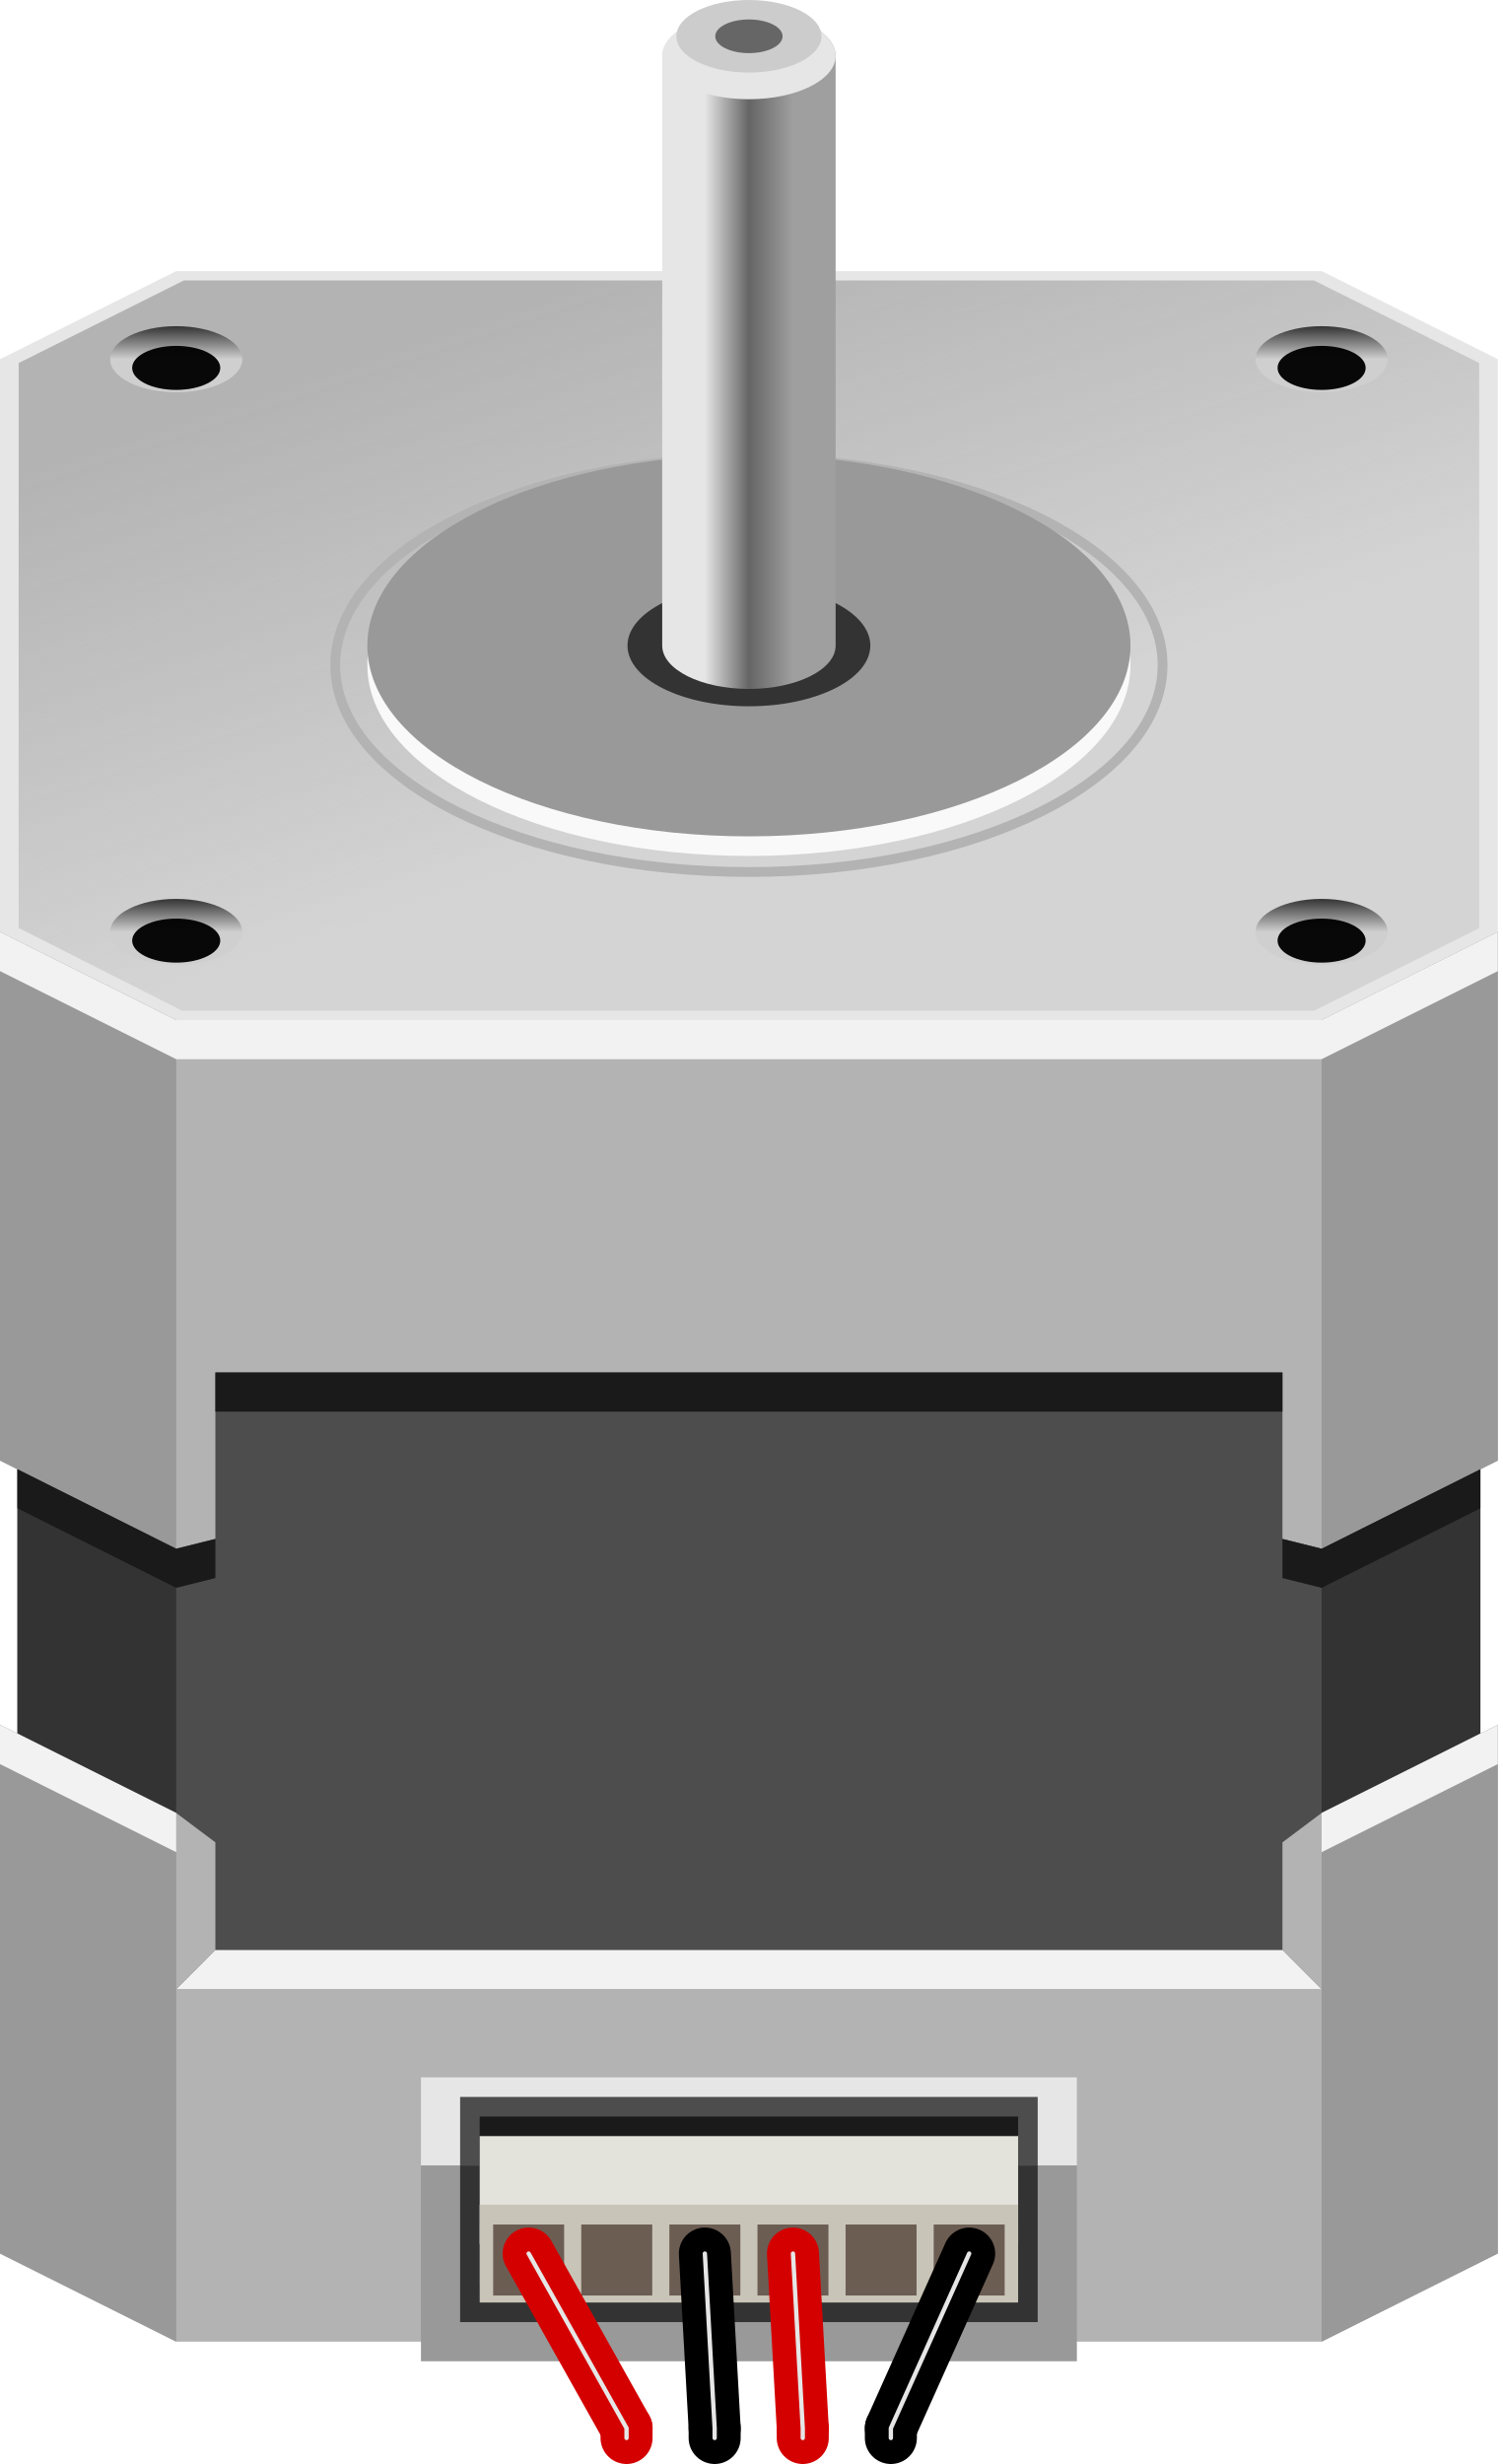
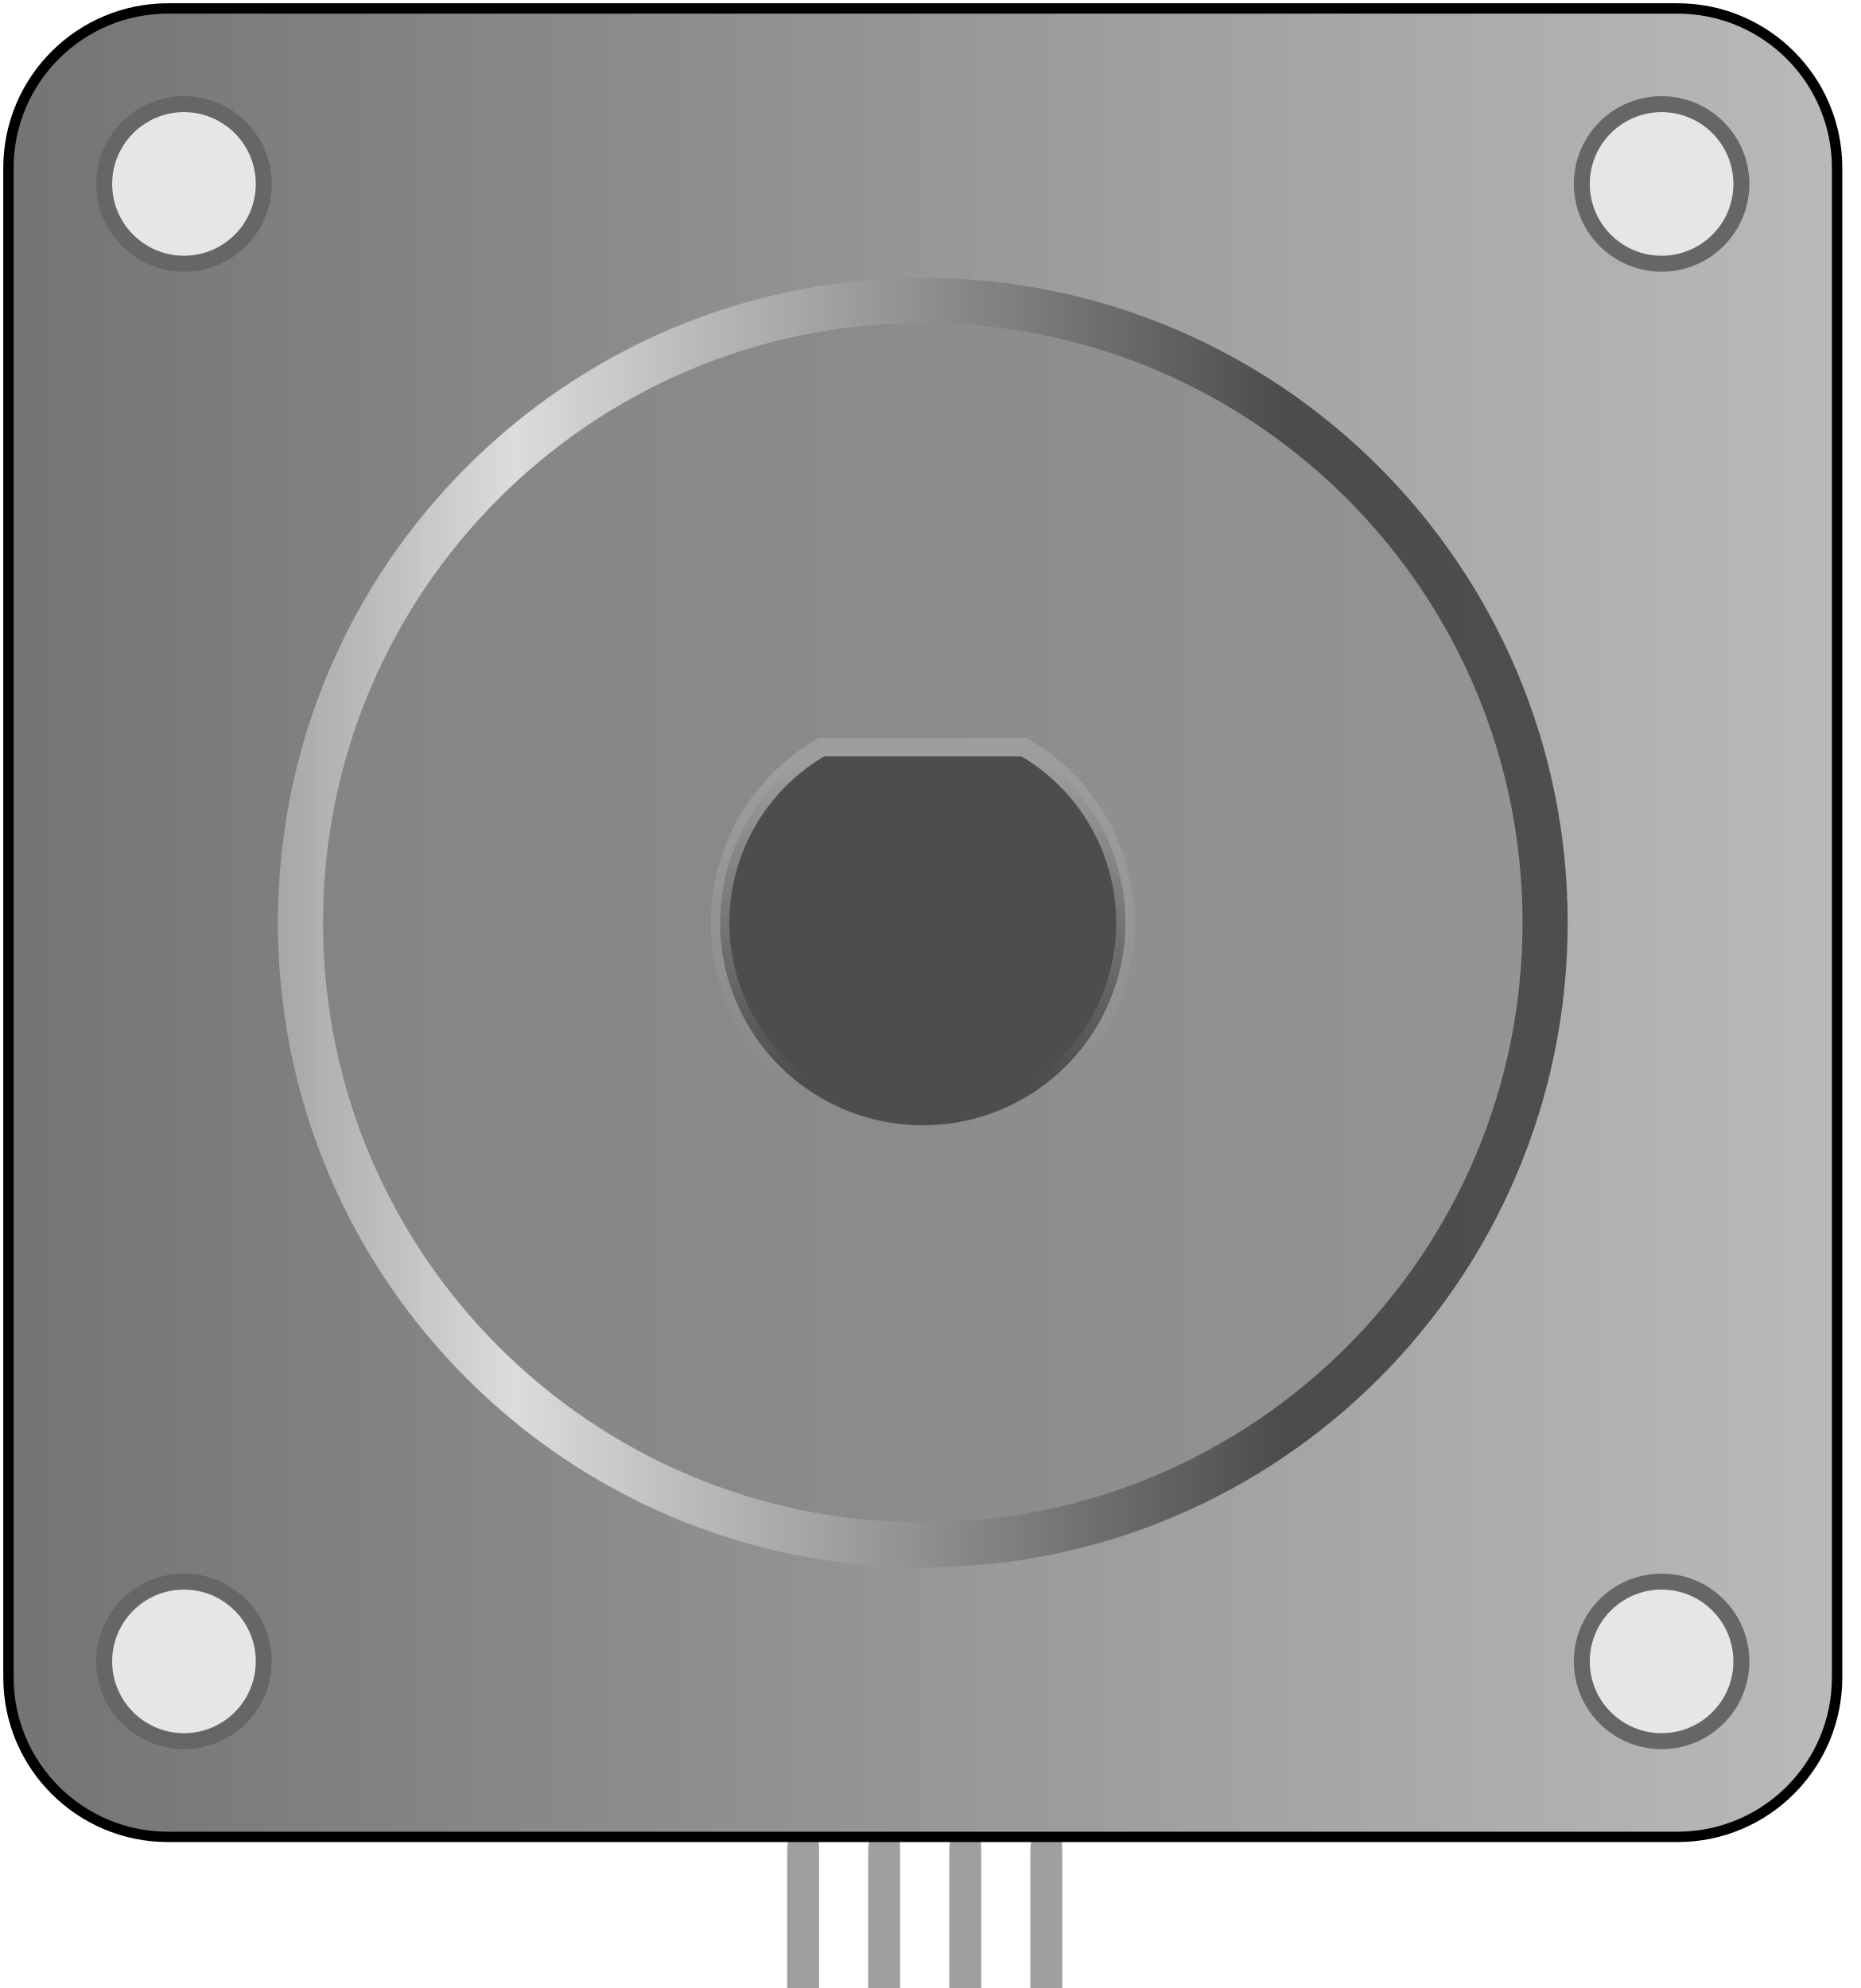
- <svg xmlns="http://www.w3.org/2000/svg" width="42.3mm" height="69.357mm" viewBox="0 0 153.5 251.687" id="svg2" version="1.0">
-   <g id="breadboard">
-     <linearGradient id="linearGradient4678" gradientUnits="userSpaceOnUse" x1="36" y1="18" x2="90" y2="99">
-       <stop style="stop-color:#b3b3b3;stop-opacity:1;" offset="0" id="stop3293" />
-       <stop style="stop-color:#b3b3b3;stop-opacity:0.351;" offset="1" id="stop3295" />
+ <svg xmlns="http://www.w3.org/2000/svg" xmlns:xlink="http://www.w3.org/1999/xlink" version="1.1" width="58.3mm" height="62.3mm" viewBox="0 0 220.374 235.494">
+   <defs>
+     <linearGradient id="frame-gradient" gradientUnits="userSpaceOnUse" x1="-11.46" x2="114.6" y1="57.3" y2="57.3">
+       <stop stop-color="#666" offset="0" />
+       <stop stop-color="#fff" offset="1" />
    </linearGradient>
-     <linearGradient id="linearGradient4682" gradientUnits="userSpaceOnUse" gradientTransform="translate(0,-76.5)" x1="72" y1="90" x2="81" y2="90">
-       <stop style="stop-color:#e6e6e6;stop-opacity:1;" offset="0" id="stop3416" />
-       <stop id="stop3422" offset="0.5" style="stop-color:#656565;stop-opacity:1;" />
-       <stop style="stop-color:#9f9f9f;stop-opacity:1;" offset="1" id="stop3418" />
+     <linearGradient id="shaft-gradient" x1="0" x2="0" y1="-5" y2="5" gradientUnits="userSpaceOnUse">
+       <stop stop-color="#9d9d9d" offset="0" />
+       <stop stop-color="#9d9d9d" stop-opacity="0" offset="1" />
    </linearGradient>
-     <linearGradient id="linearGradient2811" gradientUnits="userSpaceOnUse" x1="18" y1="9" x2="18" y2="18">
-       <stop style="stop-color:#000000;stop-opacity:1;" offset="0" id="stop3221" />
-       <stop style="stop-color:#cfcfcf;stop-opacity:1;" offset="1" id="stop3223" />
+     <linearGradient id="body-gradient" gradientUnits="userSpaceOnUse" x1="5.73" x2="40.11" y1="57.3" y2="57.3">
+       <stop stop-color="#9d9d9d" offset="0" />
+       <stop stop-color="#fdfafa" offset=".295" />
+       <stop offset="1" stop-color="#2a2a2a" />
    </linearGradient>
-     <g id="StepperMotor" transform="translate(0,27.69284)">
-       <path transform="translate(0,-76.5)" d="M 1.781,154.781 L 1.781,277.906 L 18.406,286.219 L 134.656,286.219 L 151.219,277.906 L 151.219,154.781 L 1.781,154.781 z" id="MotorHousing" style="fill:#4d4d4d;fill-opacity:1;fill-rule:evenodd;stroke:none;stroke-width:1;stroke-linecap:butt;stroke-linejoin:miter;marker:none;marker-start:none;marker-mid:none;marker-end:none;stroke-miterlimit:4;stroke-dashoffset:0;stroke-opacity:1;visibility:visible;display:inline;overflow:visible;enable-background:accumulate" />
-       <path id="MotorHousingShade" style="fill:#333333;fill-opacity:1;fill-rule:evenodd;stroke:none;stroke-width:1;stroke-linecap:butt;stroke-linejoin:miter;marker:none;marker-start:none;marker-mid:none;marker-end:none;stroke-miterlimit:4;stroke-dashoffset:0;stroke-opacity:1;visibility:visible;display:inline;overflow:visible;enable-background:accumulate" d="M 1.781,109.375 L 1.781,163.375 L 18,171.5 L 18,117.5 L 1.781,109.375 z M 151.219,108.375 L 135,116.5 L 135,170.5 L 151.219,162.375 L 151.219,108.375 z" />
-       <path id="CapTop" d="M 0,9 L 18,1.87e-06 L 135,1.87e-06 L 153,9 L 153,67.5 L 135,76.5 L 17.77,76.5 L 0,67.5 L 0,9 z" style="fill:#e6e6e6;fill-opacity:1;fill-rule:evenodd;stroke:none;stroke-width:1;stroke-linecap:butt;stroke-linejoin:miter;marker:none;marker-start:none;marker-mid:none;marker-end:none;stroke-miterlimit:4;stroke-dashoffset:0;stroke-opacity:1;visibility:visible;display:inline;overflow:visible;enable-background:accumulate" />
-       <path transform="matrix(1,0,0,0.5,0,1.87e-6)" d="M 18.781,1.906 L 1.906,18.781 L 1.906,134.188 L 18.594,151.094 L 134.219,151.094 L 151.094,134.219 L 151.094,18.781 L 134.219,1.906 L 18.781,1.906 z" id="CapTopShade" style="fill:url(#linearGradient4678);fill-opacity:1;fill-rule:evenodd;stroke:none;stroke-width:1;stroke-linecap:butt;stroke-linejoin:miter;marker:none;marker-start:none;marker-mid:none;marker-end:none;stroke-miterlimit:4;stroke-dashoffset:0;stroke-opacity:1;visibility:visible;display:inline;overflow:visible;enable-background:accumulate" />
-       <path id="CapTopGrove" d="M 118.757,40.25 C 118.757,51.913 99.826,61.379 76.5,61.379 C 53.174,61.379 34.243,51.913 34.243,40.25 C 34.243,28.587 53.174,19.121 76.5,19.121 C 99.826,19.121 118.757,28.587 118.757,40.25 z" style="fill:none;fill-rule:evenodd;stroke:#b3b3b3;stroke-width:1;stroke-linecap:butt;stroke-linejoin:miter;stroke-opacity:1" />
-       <g transform="matrix(1,0,0,0.5,0,1.87e-6)" id="CapTopMountHole0">
-         <path style="fill:url(#linearGradient2811);fill-opacity:1;fill-rule:evenodd;stroke:none;stroke-width:1;stroke-linecap:butt;stroke-linejoin:miter;stroke-opacity:1" d="M 24.75,18 C 24.75,21.726 21.726,24.75 18,24.75 C 14.274,24.75 11.25,21.726 11.25,18 C 11.25,14.274 14.274,11.25 18,11.25 C 21.726,11.25 24.75,14.274 24.75,18 z" id="path2388" />
-         <path id="path3177" d="M 22.5,19.772 C 22.5,22.256 20.484,24.272 18,24.272 C 15.516,24.272 13.5,22.256 13.5,19.772 C 13.5,17.288 15.516,15.272 18,15.272 C 20.484,15.272 22.5,17.288 22.5,19.772 z" style="opacity:0.96;fill:#000000;fill-rule:evenodd;stroke:none;stroke-width:1;stroke-linecap:butt;stroke-linejoin:miter;stroke-opacity:1" />
+   </defs>
+   <g transform="translate(1,1)">
+     <g transform="scale(3.78)">
+       <path id="pin" fill="#9f9f9f" d="m 0 0 c .5 0 .5 0 .5 .5 v 4.55 c -.5 .5 -.5 .5 -1 0 v -4.5 c 0 -.5 0 -.5 .5 -.5" transform="translate(24.9 57.3)" />
+       <use xlink:href="#pin" x="2.54" />
+       <use xlink:href="#pin" x="5.08" />
+       <use xlink:href="#pin" x="7.62" />
+       <g stroke-linecap="round" stroke-linejoin="round">
+         <rect fill="url(#frame-gradient)" stroke="#000" stroke-width=".325" width="57.3" height="57.3" rx="5" ry="5" />
+         <circle fill="#666" cx="5.5" cy="5.5" r="2.75" />
+         <circle fill="#e6e6e6" cx="5.5" cy="5.5" r="2.25" />
+         <circle fill="#666" cx="51.8" cy="5.5" r="2.75" />
+         <circle fill="#e6e6e6" cx="51.8" cy="5.5" r="2.25" />
+         <circle fill="#666" cx="5.5" cy="51.8" r="2.75" />
+         <circle fill="#e6e6e6" cx="5.5" cy="51.8" r="2.25" />
+         <circle fill="#666" cx="51.8" cy="51.8" r="2.75" />
+         <circle fill="#e6e6e6" cx="51.8" cy="51.8" r="2.25" />
      </g>
-       <g transform="translate(117,1.2999999e-7)" id="CapTopMountHole1">
-         <g transform="matrix(1,0,0,0.5,0,1.87e-6)">
-           <path style="fill:url(#linearGradient2811);fill-opacity:1;fill-rule:evenodd;stroke:none;stroke-width:1;stroke-linecap:butt;stroke-linejoin:miter;stroke-opacity:1" d="M 24.75,18 C 24.75,21.726 21.726,24.75 18,24.75 C 14.274,24.75 11.25,21.726 11.25,18 C 11.25,14.274 14.274,11.25 18,11.25 C 21.726,11.25 24.75,14.274 24.75,18 z" id="path2388" />
-           <path id="path3177" d="M 22.5,19.772 C 22.5,22.256 20.484,24.272 18,24.272 C 15.516,24.272 13.5,22.256 13.5,19.772 C 13.5,17.288 15.516,15.272 18,15.272 C 20.484,15.272 22.5,17.288 22.5,19.772 z" style="opacity:0.96;fill:#000000;fill-rule:evenodd;stroke:none;stroke-width:1;stroke-linecap:butt;stroke-linejoin:miter;stroke-opacity:1" />
-         </g>
+       <circle fill="#868686" fill-opacity=".896" opacity=".73" stroke="url(#body-gradient)" stroke-width="1.414" cx="28.65" cy="28.65" r="19.5" />
+       <g>
+         <path id="arrow-path" transform="                 rotate(0, 28.65,28.65)                  translate(28.65 28.65)" fill="transparent" d="m 0 0 l -6.35 0 l 6.35                  -25.65 l 6.35 25.65 z" />
+         <path id="shaft-path" fill="#4d4d4d" stroke="url(#shaft-gradient)" stroke-width=".58" transform="                 translate(28.65, 28.65)                  rotate(0)                  translate(0, 0)" d="m -3.175 -5.499 a 6.35 6.35 0 1 0 6.35 0 z" />
      </g>
-       <g transform="translate(0,58.5)" id="CapTopMountHole2">
-         <g transform="translate(117,1.2999999e-7)">
-           <g transform="matrix(1,0,0,0.5,0,1.87e-6)">
-             <path style="fill:url(#linearGradient2811);fill-opacity:1;fill-rule:evenodd;stroke:none;stroke-width:1;stroke-linecap:butt;stroke-linejoin:miter;stroke-opacity:1" d="M 24.75,18 C 24.75,21.726 21.726,24.75 18,24.75 C 14.274,24.75 11.25,21.726 11.25,18 C 11.25,14.274 14.274,11.25 18,11.25 C 21.726,11.25 24.75,14.274 24.75,18 z" id="path2388" />
-             <path id="path3177" d="M 22.5,19.772 C 22.5,22.256 20.484,24.272 18,24.272 C 15.516,24.272 13.5,22.256 13.5,19.772 C 13.5,17.288 15.516,15.272 18,15.272 C 20.484,15.272 22.5,17.288 22.5,19.772 z" style="opacity:0.96;fill:#000000;fill-rule:evenodd;stroke:none;stroke-width:1;stroke-linecap:butt;stroke-linejoin:miter;stroke-opacity:1" />
-           </g>
-         </g>
-       </g>
-       <g transform="translate(-117,1.2999999e-7)" id="CapTopMountHole3">
-         <g transform="translate(0,58.5)">
-           <g transform="translate(117,1.2999999e-7)">
-             <g transform="matrix(1,0,0,0.5,0,1.87e-6)">
-               <path style="fill:url(#linearGradient2811);fill-opacity:1;fill-rule:evenodd;stroke:none;stroke-width:1;stroke-linecap:butt;stroke-linejoin:miter;stroke-opacity:1" d="M 24.75,18 C 24.75,21.726 21.726,24.75 18,24.75 C 14.274,24.75 11.25,21.726 11.25,18 C 11.25,14.274 14.274,11.25 18,11.25 C 21.726,11.25 24.75,14.274 24.75,18 z" id="path2388" />
-               <path id="path3177" d="M 22.5,19.772 C 22.5,22.256 20.484,24.272 18,24.272 C 15.516,24.272 13.5,22.256 13.5,19.772 C 13.5,17.288 15.516,15.272 18,15.272 C 20.484,15.272 22.5,17.288 22.5,19.772 z" style="opacity:0.96;fill:#000000;fill-rule:evenodd;stroke:none;stroke-width:1;stroke-linecap:butt;stroke-linejoin:miter;stroke-opacity:1" />
-             </g>
-           </g>
-         </g>
-       </g>
-       <path id="CapTopBevelHilite" d="M 115.476,40.25 C 115.476,51.007 98.015,59.738 76.5,59.738 C 54.985,59.738 37.524,51.007 37.524,40.25 C 37.524,29.493 54.985,20.762 76.5,20.762 C 98.015,20.762 115.476,29.493 115.476,40.25 z" style="fill:#f9f9f9;fill-rule:evenodd;stroke:none;stroke-width:1;stroke-linecap:butt;stroke-linejoin:miter;stroke-opacity:1" />
-       <path id="CapTopBevel" d="M 115.476,38.25 C 115.476,49.007 98.015,57.738 76.5,57.738 C 54.985,57.738 37.524,49.007 37.524,38.25 C 37.524,27.493 54.985,18.762 76.5,18.762 C 98.015,18.762 115.476,27.493 115.476,38.25 z" style="fill:#999999;fill-rule:evenodd;stroke:none;stroke-width:1;stroke-linecap:butt;stroke-linejoin:miter;stroke-opacity:1" />
-       <path id="CapTopShaftHole" d="M 88.902,38.25 C 88.902,41.673 83.346,44.451 76.5,44.451 C 69.654,44.451 64.098,41.673 64.098,38.25 C 64.098,34.827 69.654,32.049 76.5,32.049 C 83.346,32.049 88.902,34.827 88.902,38.25 z" style="fill:#333333;fill-rule:evenodd;stroke:none;stroke-width:1;stroke-linecap:butt;stroke-linejoin:miter;stroke-opacity:1" />
-       <path id="Cap" style="fill:#b3b3b3;fill-opacity:1;fill-rule:evenodd;stroke:none;stroke-width:1;stroke-linecap:butt;stroke-linejoin:miter;stroke-opacity:1" d="M 0,67.5 L 0,121.5 L 18,130.5 L 22,129.5 L 22,112.5 L 131,112.5 L 131,129.5 L 135,130.5 L 153,121.5 L 153,67.5 L 135,76.5 L 18,76.5 L 0,67.5 z M 0,148.495 L 0,202.495 L 18,211.495 L 135,211.495 L 153,202.495 L 153,148.495 L 135,157.495 L 131,160.495 L 131,171.495 L 135,175.495 L 18,175.495 L 22,171.495 L 22,160.495 L 18,157.495 L 0,148.495 z" />
-       <path id="CapShade" style="fill:#999999;fill-rule:evenodd;stroke:none;stroke-width:1;stroke-linecap:butt;stroke-linejoin:miter;stroke-opacity:1" d="M 18,130.5 L 0,121.5 L 0,67.5 L 18,76.5 L 18,130.5 z M 135,130.5 L 153,121.5 L 153,67.5 L 135,76.5 L 135,130.5 z M 135,211.5 L 153,202.5 L 153,148.5 L 135,157.5 L 135,211.5 z M 18,211.5 L 0,202.5 L 0,148.5 L 18,157.5 L 18,211.5 z" />
-       <path id="Shaft" d="M 85.358,-21.986 L 85.358,38.25 C 85.358,40.695 81.39,42.679 76.5,42.679 C 71.61,42.679 67.642,40.695 67.642,38.25 L 67.642,-21.986 C 67.642,-24.431 71.61,-26.415 76.5,-26.415 C 81.39,-26.415 85.358,-24.431 85.358,-21.986 z" style="fill:url(#linearGradient4682);fill-opacity:1;fill-rule:evenodd;stroke:none;stroke-width:1;stroke-linecap:butt;stroke-linejoin:miter;stroke-opacity:1" />
-       <path id="ShaftBevel" d="M 85.358,-21.986 C 85.358,-19.541 81.39,-17.557 76.5,-17.557 C 71.61,-17.557 67.642,-19.541 67.642,-21.986 C 67.642,-24.431 71.61,-26.415 76.5,-26.415 C 81.39,-26.415 85.358,-24.431 85.358,-21.986 z" style="fill:#e6e6e6;fill-rule:evenodd;stroke:none;stroke-width:1;stroke-linecap:butt;stroke-linejoin:miter;stroke-opacity:1" />
-       <path style="fill:#cccccc;fill-rule:evenodd;stroke:none;stroke-width:1;stroke-linecap:butt;stroke-linejoin:miter;stroke-opacity:1" d="M 83.913,-23.986 C 83.913,-21.94 80.592,-20.28 76.5,-20.28 C 72.408,-20.28 69.087,-21.94 69.087,-23.986 C 69.087,-26.032 72.408,-27.693 76.5,-27.693 C 80.592,-27.693 83.913,-26.032 83.913,-23.986 z" id="ShaftTop" />
-       <path id="ShaftTopHole" d="M 79.939,-23.986 C 79.939,-23.037 78.399,-22.266 76.5,-22.266 C 74.601,-22.266 73.061,-23.037 73.061,-23.986 C 73.061,-24.936 74.601,-25.706 76.5,-25.706 C 78.399,-25.706 79.939,-24.936 79.939,-23.986 z" style="fill:#666666;fill-rule:evenodd;stroke:none;stroke-width:1;stroke-linecap:butt;stroke-linejoin:miter;stroke-opacity:1" />
-       <path id="CapBevelHilite" style="fill:#f2f2f2;fill-opacity:1;fill-rule:evenodd;stroke:none;stroke-width:1;stroke-linecap:butt;stroke-linejoin:miter;marker:none;marker-start:none;marker-mid:none;marker-end:none;stroke-miterlimit:4;stroke-dashoffset:0;stroke-opacity:1;visibility:visible;display:inline;overflow:visible;enable-background:accumulate" d="M 0,67.5 L 0,71.5 L 18,80.5 L 135,80.5 L 153,71.5 L 153,67.5 L 135,76.5 L 18,76.5 L 0,67.5 z M 0,148.5 L 0,152.5 L 18,161.5 L 18,157.5 L 0,148.5 z M 153,148.5 L 135,157.5 L 135,161.5 L 153,152.5 L 153,148.5 z M 22,171.495 L 18,175.5 L 135,175.5 L 131,171.495 L 22,171.495 z" />
-       <path id="CapBevelShade" style="fill:#1a1a1a;fill-opacity:1;fill-rule:evenodd;stroke:none;stroke-width:1;stroke-linecap:butt;stroke-linejoin:miter;marker:none;marker-start:none;marker-mid:none;marker-end:none;stroke-miterlimit:4;stroke-dashoffset:0;stroke-opacity:1;visibility:visible;display:inline;overflow:visible;enable-background:accumulate" d="M 22,112.5 L 22,116.5 L 131,116.5 L 131,112.5 L 22,112.5 z M 1.781,122.375 L 1.781,126.375 L 18,134.5 L 22,133.5 L 22,129.5 L 18,130.5 L 1.781,122.375 z M 151.219,122.375 L 135,130.5 L 131,129.5 L 131,133.5 L 135,134.5 L 151.219,126.375 L 151.219,122.375 z" />
-       <path id="CapConnectorTop" d="M 43,184.5 L 110,184.5 L 110,193.5 L 43,193.5 L 43,184.5 z" style="fill:#e6e6e6;fill-opacity:1;fill-rule:evenodd;stroke:none;stroke-width:1;stroke-linecap:butt;stroke-linejoin:miter;marker:none;marker-start:none;marker-mid:none;marker-end:none;stroke-miterlimit:4;stroke-dashoffset:0;stroke-opacity:1;visibility:visible;display:inline;overflow:visible;enable-background:accumulate" />
-       <path id="CapConnector" d="M 43,193.5 L 110,193.5 L 110,213.5 L 43,213.5 L 43,193.5 z" style="fill:#999999;fill-opacity:1;fill-rule:evenodd;stroke:none;stroke-width:1;stroke-linecap:butt;stroke-linejoin:miter;marker:none;marker-start:none;marker-mid:none;marker-end:none;stroke-miterlimit:4;stroke-dashoffset:0;stroke-opacity:1;visibility:visible;display:inline;overflow:visible;enable-background:accumulate" />
-       <path id="CapConnectorHousingTop" d="M 47,186.5 L 106,186.5 L 106,193.5 L 47,193.5 L 47,186.5 z" style="fill:#4d4d4d;fill-opacity:1;fill-rule:evenodd;stroke:none;stroke-width:1;stroke-linecap:butt;stroke-linejoin:miter;marker:none;marker-start:none;marker-mid:none;marker-end:none;stroke-miterlimit:4;stroke-dashoffset:0;stroke-opacity:1;visibility:visible;display:inline;overflow:visible;enable-background:accumulate" />
-       <path id="CapConnectorHousing" d="M 47,193.5 L 106,193.5 L 106,209.5 L 47,209.5 L 47,193.5 z" style="fill:#333333;fill-opacity:1;fill-rule:evenodd;stroke:none;stroke-width:1;stroke-linecap:butt;stroke-linejoin:miter;marker:none;marker-start:none;marker-mid:none;marker-end:none;stroke-miterlimit:4;stroke-dashoffset:0;stroke-opacity:1;visibility:visible;display:inline;overflow:visible;enable-background:accumulate" />
-       <path id="CapConnectorHousingInset" d="M 49,193.5 L 104,193.5 L 104,205.5 L 49,205.5 L 49,193.5 z" style="fill:#4d4d4d;fill-opacity:1;fill-rule:evenodd;stroke:none;stroke-width:1;stroke-linecap:butt;stroke-linejoin:miter;marker:none;marker-start:none;marker-mid:none;marker-end:none;stroke-miterlimit:4;stroke-dashoffset:0;stroke-opacity:1;visibility:visible;display:inline;overflow:visible;enable-background:accumulate" />
-       <path id="CapConnectorHousingInsetBack" d="M 49,188.5 L 104,188.5 L 104,199.5 L 49,199.5 L 49,188.5 z" style="fill:#1a1a1a;fill-opacity:1;fill-rule:evenodd;stroke:none;stroke-width:1;stroke-linecap:butt;stroke-linejoin:miter;marker:none;marker-start:none;marker-mid:none;marker-end:none;stroke-miterlimit:4;stroke-dashoffset:0;stroke-opacity:1;visibility:visible;display:inline;overflow:visible;enable-background:accumulate" />
-       <g transform="translate(0,-76.5)" id="CapConnectorPin0">
-         <path id="PinBase" d="M 54,270 L 54,279" style="fill:none;fill-rule:evenodd;stroke:#808000;stroke-width:3.543;stroke-linecap:round;stroke-linejoin:miter;stroke-miterlimit:4;stroke-dasharray:none;stroke-opacity:1" />
-         <path style="fill:none;fill-rule:evenodd;stroke:#ffff00;stroke-width:0.709;stroke-linecap:round;stroke-linejoin:miter;stroke-miterlimit:4;stroke-dasharray:none;stroke-opacity:1" d="M 54,270 L 54,279" id="PinHilite" />
-       </g>
-       <g id="CapConnectorPin1" transform="translate(9,0)">
-         <g transform="translate(0,-76.5)">
-           <path id="PinBase" d="M 54,270 L 54,279" style="fill:none;fill-rule:evenodd;stroke:#808000;stroke-width:3.543;stroke-linecap:round;stroke-linejoin:miter;stroke-miterlimit:4;stroke-dasharray:none;stroke-opacity:1" />
-           <path style="fill:none;fill-rule:evenodd;stroke:#ffff00;stroke-width:0.709;stroke-linecap:round;stroke-linejoin:miter;stroke-miterlimit:4;stroke-dasharray:none;stroke-opacity:1" d="M 54,270 L 54,279" id="PinHilite" />
-         </g>
-       </g>
-       <g id="CapConnectorPin2" transform="translate(18,0)">
-         <g transform="translate(0,-76.5)">
-           <path id="PinBase" d="M 54,270 L 54,279" style="fill:none;fill-rule:evenodd;stroke:#808000;stroke-width:3.543;stroke-linecap:round;stroke-linejoin:miter;stroke-miterlimit:4;stroke-dasharray:none;stroke-opacity:1" />
-           <path style="fill:none;fill-rule:evenodd;stroke:#ffff00;stroke-width:0.709;stroke-linecap:round;stroke-linejoin:miter;stroke-miterlimit:4;stroke-dasharray:none;stroke-opacity:1" d="M 54,270 L 54,279" id="PinHilite" />
-         </g>
-       </g>
-       <g id="CapConnectorPin3" transform="translate(27,0)">
-         <g transform="translate(0,-76.5)">
-           <path id="PinBase" d="M 54,270 L 54,279" style="fill:none;fill-rule:evenodd;stroke:#808000;stroke-width:3.543;stroke-linecap:round;stroke-linejoin:miter;stroke-miterlimit:4;stroke-dasharray:none;stroke-opacity:1" />
-           <path style="fill:none;fill-rule:evenodd;stroke:#ffff00;stroke-width:0.709;stroke-linecap:round;stroke-linejoin:miter;stroke-miterlimit:4;stroke-dasharray:none;stroke-opacity:1" d="M 54,270 L 54,279" id="PinHilite" />
-         </g>
-       </g>
-       <g id="CapConnectorPin4" transform="translate(36,0)">
-         <g transform="translate(0,-76.5)">
-           <path id="PinBase" d="M 54,270 L 54,279" style="fill:none;fill-rule:evenodd;stroke:#808000;stroke-width:3.543;stroke-linecap:round;stroke-linejoin:miter;stroke-miterlimit:4;stroke-dasharray:none;stroke-opacity:1" />
-           <path style="fill:none;fill-rule:evenodd;stroke:#ffff00;stroke-width:0.709;stroke-linecap:round;stroke-linejoin:miter;stroke-miterlimit:4;stroke-dasharray:none;stroke-opacity:1" d="M 54,270 L 54,279" id="PinHilite" />
-         </g>
-       </g>
-       <g id="CapConnectorPin5" transform="translate(45,0)">
-         <g transform="translate(0,-76.5)">
-           <path id="PinBase" d="M 54,270 L 54,279" style="fill:none;fill-rule:evenodd;stroke:#808000;stroke-width:3.543;stroke-linecap:round;stroke-linejoin:miter;stroke-miterlimit:4;stroke-dasharray:none;stroke-opacity:1" />
-           <path style="fill:none;fill-rule:evenodd;stroke:#ffff00;stroke-width:0.709;stroke-linecap:round;stroke-linejoin:miter;stroke-miterlimit:4;stroke-dasharray:none;stroke-opacity:1" d="M 54,270 L 54,279" id="PinHilite" />
-         </g>
-       </g>
+       <text font-family="arial" font-size="14.667px" text-align="center" text-anchor="middle">
+         <tspan x="28.65" y="41" font-size="6.349px">
+               
+             </tspan>
+         <tspan x="28.65" y="46" font-size="4.444px">
+               
+             </tspan>
+       </text>
    </g>
-     <g id="JSTConnectorF">
-       <path id="HousingTop" d="M 49,218.193 L 104,218.193 L 104,229.193 L 49,229.193 L 49,218.193 z" style="fill:#e3e2db;fill-opacity:1;fill-rule:evenodd;stroke:none;stroke-width:1;stroke-linecap:butt;stroke-linejoin:miter;marker:none;marker-start:none;marker-mid:none;marker-end:none;stroke-miterlimit:4;stroke-dashoffset:0;stroke-opacity:1;visibility:visible;display:inline;overflow:visible;enable-background:accumulate" />
-       <path id="Housing" d="M 49,225.193 L 104,225.193 L 104,235.193 L 49,235.193 L 49,225.193 z" style="fill:#c8c4b7;fill-opacity:1;fill-rule:evenodd;stroke:none;stroke-width:1;stroke-linecap:butt;stroke-linejoin:miter;marker:none;marker-start:none;marker-mid:none;marker-end:none;stroke-miterlimit:4;stroke-dashoffset:0;stroke-opacity:1;visibility:visible;display:inline;overflow:visible;enable-background:accumulate" />
-       <path d="M 95.375,227.225 L 102.625,227.225 L 102.625,234.475 L 95.375,234.475 L 95.375,227.225 z M 77.375,227.225 L 84.625,227.225 L 84.625,234.475 L 77.375,234.475 L 77.375,227.225 z M 68.375,227.225 L 75.625,227.225 L 75.625,234.475 L 68.375,234.475 L 68.375,227.225 z M 86.375,227.225 L 93.625,227.225 L 93.625,234.475 L 86.375,234.475 L 86.375,227.225 z M 50.375,227.225 L 57.625,227.225 L 57.625,234.475 L 50.375,234.475 L 50.375,227.225 z M 59.375,227.225 L 66.625,227.225 L 66.625,234.475 L 59.375,234.475 L 59.375,227.225 z" style="fill:#6c5d53;fill-opacity:1;fill-rule:evenodd;stroke:none;stroke-width:1;stroke-linecap:butt;stroke-linejoin:miter;marker:none;marker-start:none;marker-mid:none;marker-end:none;stroke-miterlimit:4;stroke-dashoffset:0;stroke-opacity:1;visibility:visible;display:inline;overflow:visible;enable-background:accumulate" id="HousingSlots" />
-     </g>
-     <rect style="opacity:1;fill:none;fill-opacity:1;fill-rule:evenodd;stroke:none;stroke-width:1;stroke-linecap:butt;stroke-linejoin:miter;marker:none;marker-start:none;marker-mid:none;marker-end:none;stroke-miterlimit:4;stroke-dasharray:none;stroke-dashoffset:0;stroke-opacity:1;visibility:visible;display:inline;overflow:visible;enable-background:accumulate" id="connector0pin" width="1" height="1" x="57" y="248.029" />
-     <rect x="71" y="248.029" height="1" width="1" id="connector1pin" style="opacity:1;fill:none;fill-opacity:1;fill-rule:evenodd;stroke:none;stroke-width:1;stroke-linecap:butt;stroke-linejoin:miter;marker:none;marker-start:none;marker-mid:none;marker-end:none;stroke-miterlimit:4;stroke-dasharray:none;stroke-dashoffset:0;stroke-opacity:1;visibility:visible;display:inline;overflow:visible;enable-background:accumulate" />
-     <rect style="opacity:1;fill:none;fill-opacity:1;fill-rule:evenodd;stroke:none;stroke-width:1;stroke-linecap:butt;stroke-linejoin:miter;marker:none;marker-start:none;marker-mid:none;marker-end:none;stroke-miterlimit:4;stroke-dasharray:none;stroke-dashoffset:0;stroke-opacity:1;visibility:visible;display:inline;overflow:visible;enable-background:accumulate" id="connector2pin" width="9" height="9" x="81" y="248.029" />
-     <rect x="98" y="248.029" height="9" width="9" id="connector3pin" style="opacity:1;fill:none;fill-opacity:1;fill-rule:evenodd;stroke:none;stroke-width:1;stroke-linecap:butt;stroke-linejoin:miter;marker:none;marker-start:none;marker-mid:none;marker-end:none;stroke-miterlimit:4;stroke-dasharray:none;stroke-dashoffset:0;stroke-opacity:1;visibility:visible;display:inline;overflow:visible;enable-background:accumulate" />
-   </g>
-   <line id="connector3leg" stroke-linecap="round" x1="91" y1="248.029" x2="91" y2="249.029" stroke="#000000" fill="none" stroke-width="5.315" />
-   <line id="connector2leg" stroke-linecap="round" x1="82" y1="248.029" x2="82" y2="249.029" stroke="#d40000" fill="none" stroke-width="5.315" />
-   <line id="connector1leg" stroke-linecap="round" x1="73" y1="248.029" x2="73" y2="249.029" stroke="#000000" fill="none" stroke-width="5.315" />
-   <line id="connector0leg" stroke-linecap="round" x1="64" y1="248.029" x2="64" y2="249.029" stroke="#d40000" fill="none" stroke-width="5.315" />
-   <g id="FourWireCable">
-     <path id="FourWire3" d="M  91,248.029 L 99,230.193" style="fill:none;fill-rule:evenodd;stroke:#000000;stroke-width:5.315;stroke-linecap:round;stroke-linejoin:miter;stroke-miterlimit:4;stroke-dasharray:none;stroke-opacity:1" />
-     <path id="FourWire2" d="M 82,248.029 L 81,230.193" style="fill:none;fill-rule:evenodd;stroke:#d40000;stroke-width:5.315;stroke-linecap:round;stroke-linejoin:miter;stroke-miterlimit:4;stroke-dasharray:none;stroke-opacity:1" />
-     <path id="FourWire1" d="M 73,248.029 L 72,230.193" style="fill:none;fill-rule:evenodd;stroke:#000000;stroke-width:5.315;stroke-linecap:round;stroke-linejoin:miter;stroke-miterlimit:4;stroke-dasharray:none;stroke-opacity:1" />
-     <path id="FourWire0" d="M  64,248.029 L 54,230.193" style="fill:none;fill-rule:evenodd;stroke:#d40000;stroke-width:5.315;stroke-linecap:round;stroke-linejoin:miter;stroke-miterlimit:4;stroke-dasharray:none;stroke-opacity:1" />
-     <path id="FourWireHilite" style="fill:none;fill-rule:evenodd;stroke:#e6e6e6;stroke-width:0.443;stroke-linecap:round;stroke-linejoin:miter;stroke-miterlimit:4;stroke-dasharray:none;stroke-opacity:1" d="M 91,249.029 91,248.029 99,230.193    M 82,249.029 82,248.029 81,230.193    M 73,249.029  73,248.029 72,230.193    M 64,249.029 64,248.029 54,230.193" />
  </g>
</svg>
